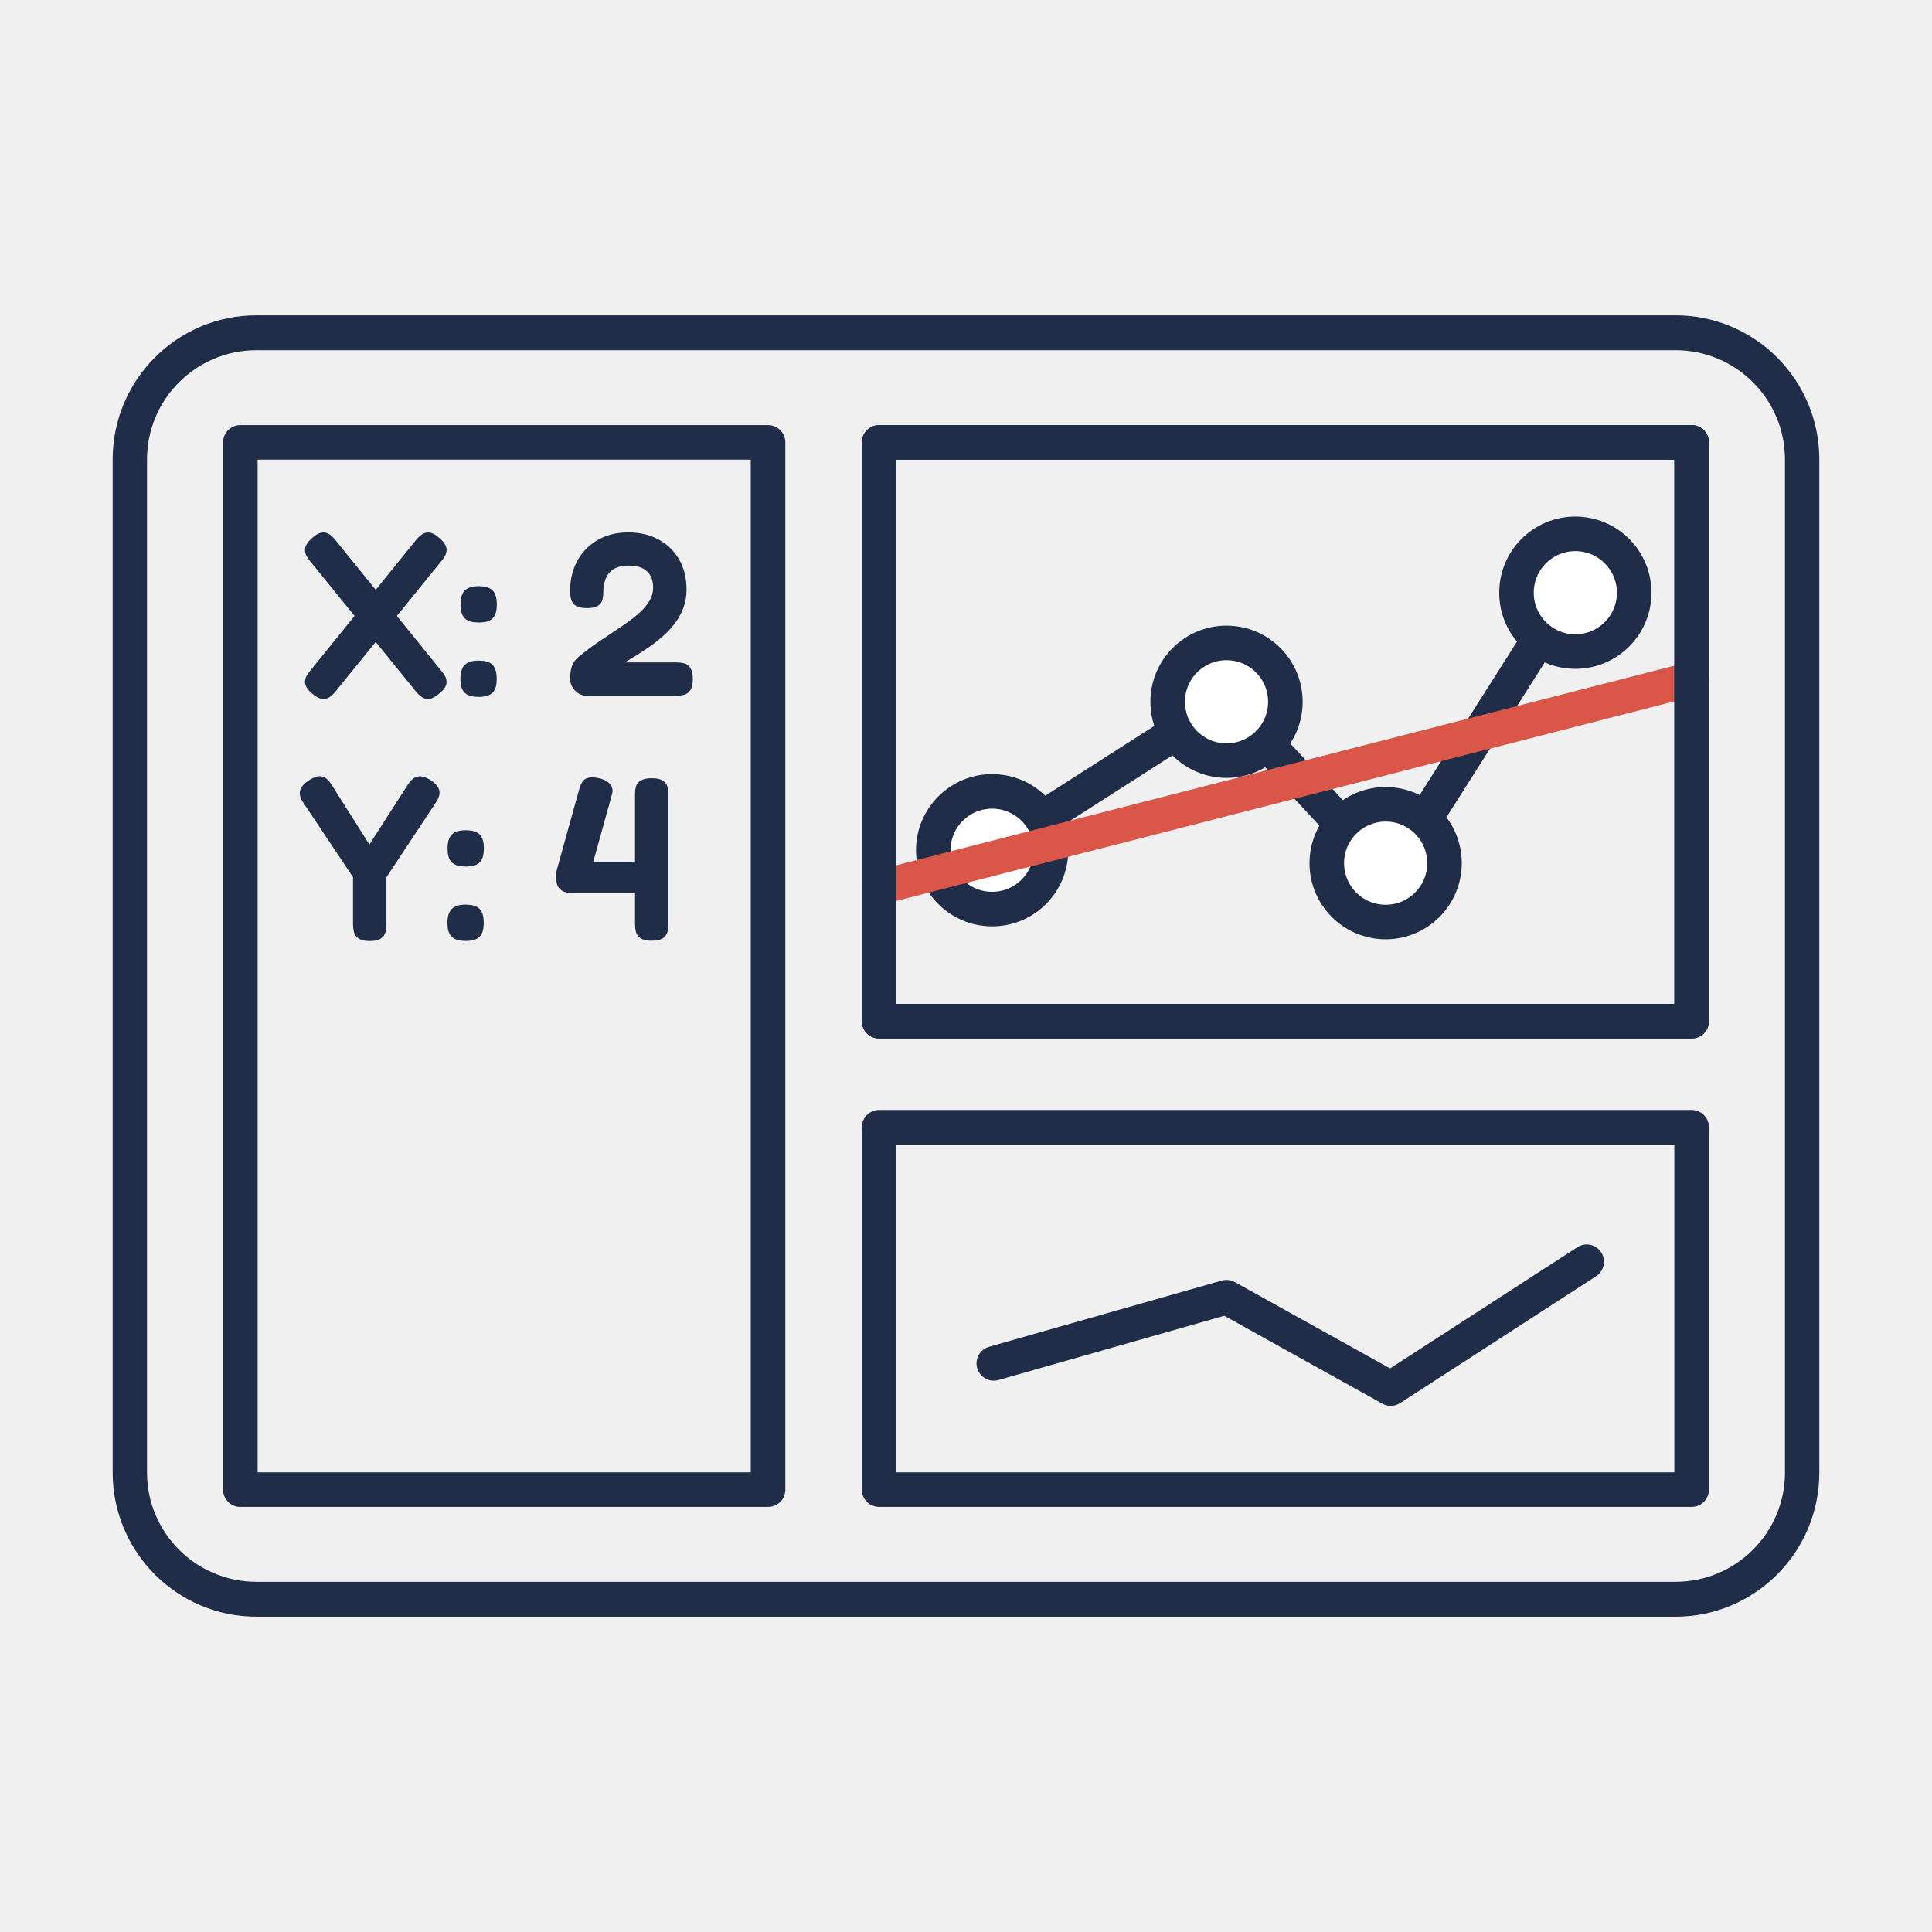
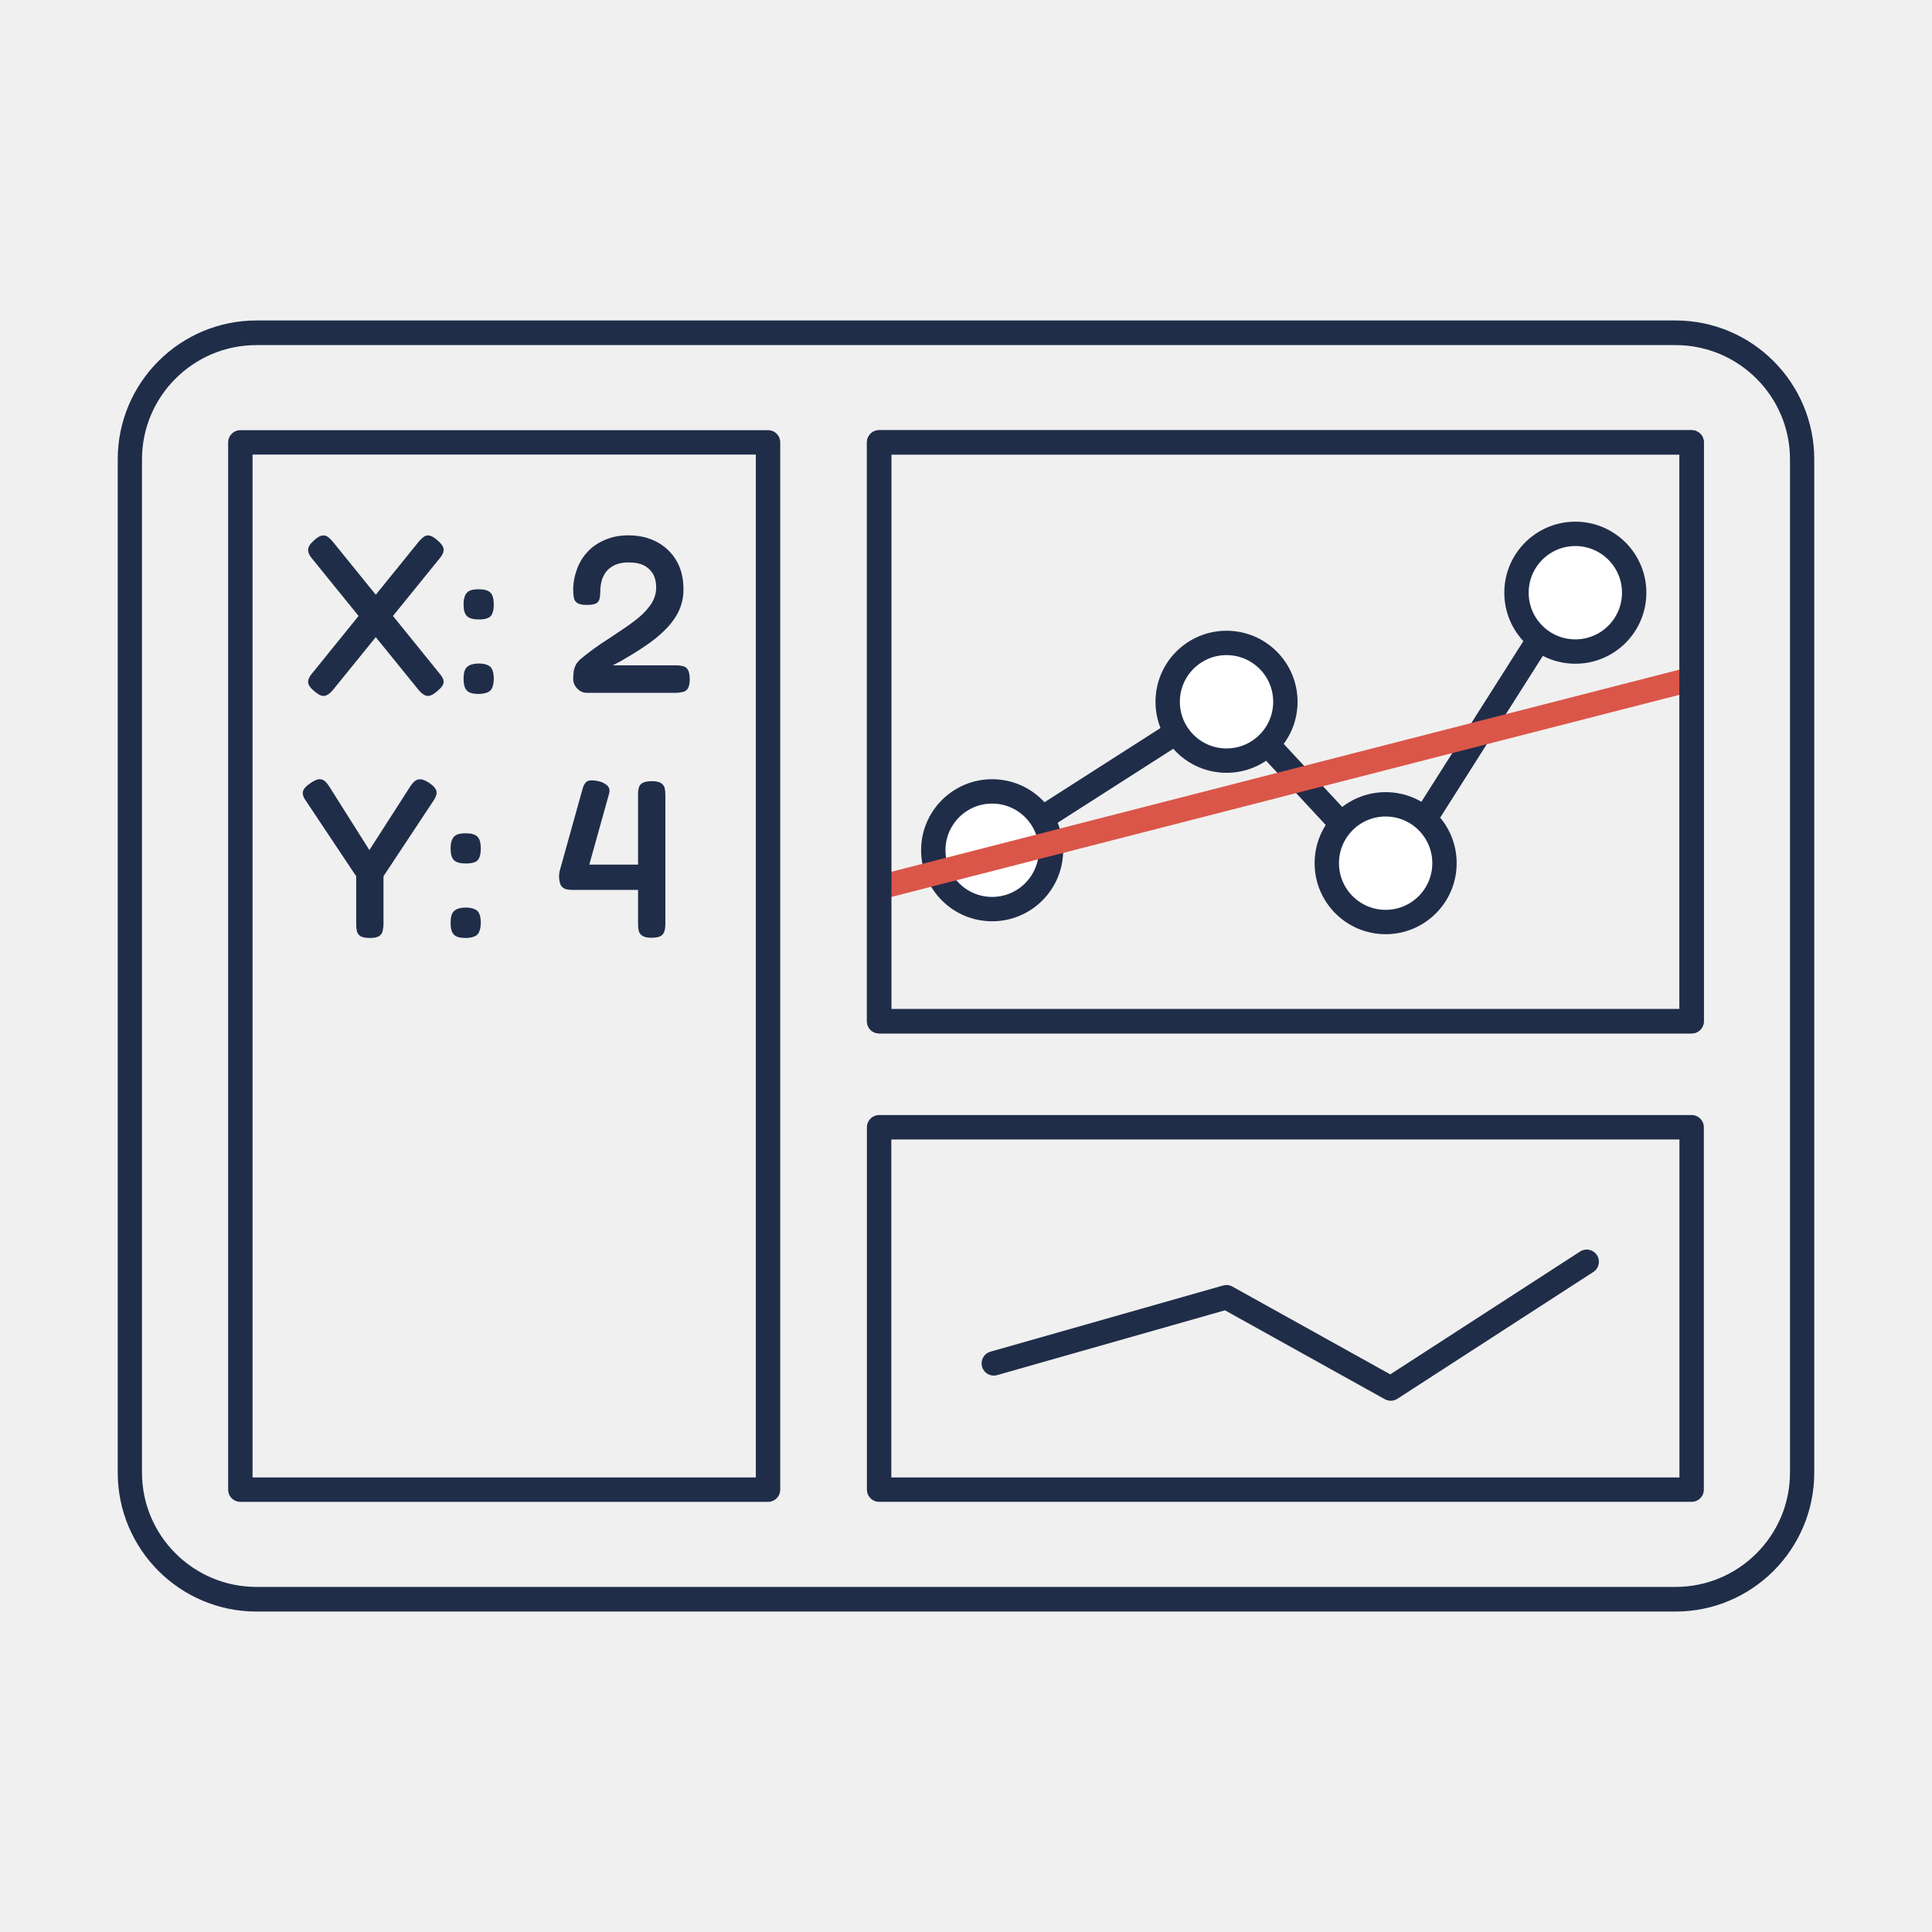
<svg xmlns="http://www.w3.org/2000/svg" width="100%" height="100%" viewBox="0 0 95 95" version="1.1" xml:space="preserve" style="fill-rule:evenodd;clip-rule:evenodd;stroke-linecap:round;stroke-linejoin:round;stroke-miterlimit:1;">
  <g transform="matrix(1,0,0,1,0.191845,-0.103352)">
-     <rect x="43.036" y="55.532" width="39.953" height="17.819" style="fill:none;stroke:rgb(32,45,73);stroke-width:1.7px;" />
-     <rect x="11.627" y="21.856" width="25.947" height="51.496" style="fill:none;stroke:rgb(32,45,73);stroke-width:1.7px;" />
+     <rect x="43.036" y="55.532" width="39.953" height="17.819" style="fill:none;stroke:rgb(32,45,73);stroke-width:1.2px;" />
+     <rect x="11.627" y="21.856" width="25.947" height="51.496" style="fill:none;stroke:rgb(32,45,73);stroke-width:1.2px;" />
    <g transform="matrix(0.596036,0,0,0.596036,34.6641,7.50662)">
      <g>
        <g>
          <g>
            <g transform="matrix(1,0,0,1,-0.005,10.2231)">
-               <path d="M23.375,47.495L42.713,35.123L56.124,49.572L71.487,25.366" style="fill:none;stroke:rgb(32,45,73);stroke-width:2.85px;stroke-linejoin:miter;" />
+               <path d="M23.375,47.495L42.713,35.123L56.124,49.572L71.487,25.366" style="fill:none;stroke:rgb(32,45,73);stroke-width:2.01px;stroke-linejoin:miter;" />
            </g>
            <g transform="matrix(1,0,0,1,46.9351,-13.3288)">
-               <circle cx="24.547" cy="49.805" r="4.855" style="fill:white;stroke:rgb(32,45,73);stroke-width:2.85px;stroke-linejoin:miter;" />
+               <circle cx="24.547" cy="49.805" r="4.855" style="fill:white;stroke:rgb(32,45,73);stroke-width:2.01px;stroke-linejoin:miter;" />
            </g>
            <g transform="matrix(1,0,0,1,31.2863,8.98453)">
-               <circle cx="24.547" cy="49.805" r="4.855" style="fill:white;stroke:rgb(32,45,73);stroke-width:2.85px;stroke-linejoin:miter;" />
+               <circle cx="24.547" cy="49.805" r="4.855" style="fill:white;stroke:rgb(32,45,73);stroke-width:2.01px;stroke-linejoin:miter;" />
            </g>
            <g transform="matrix(1,0,0,1,18.1595,-4.33079)">
-               <circle cx="24.547" cy="49.805" r="4.855" style="fill:white;stroke:rgb(32,45,73);stroke-width:2.85px;stroke-linejoin:miter;" />
+               <circle cx="24.547" cy="49.805" r="4.855" style="fill:white;stroke:rgb(32,45,73);stroke-width:2.01px;stroke-linejoin:miter;" />
            </g>
            <g transform="matrix(1,0,0,1,-1.17722,7.91803)">
-               <circle cx="24.547" cy="49.805" r="4.855" style="fill:white;stroke:rgb(32,45,73);stroke-width:2.85px;stroke-linejoin:miter;" />
+               <circle cx="24.547" cy="49.805" r="4.855" style="fill:white;stroke:rgb(32,45,73);stroke-width:2.01px;stroke-linejoin:miter;" />
            </g>
          </g>
          <g transform="matrix(1,0,0,1,0.131037,52.5614)">
-             <path d="M23.375,47.495L42.571,42.035L56.124,49.572L72.29,39.11" style="fill:none;stroke:rgb(32,45,73);stroke-width:2.85px;" />
+             <path d="M23.375,47.495L42.571,42.035L56.124,49.572L72.29,39.11" style="fill:none;stroke:rgb(32,45,73);stroke-width:2.01px;" />
          </g>
          <g transform="matrix(1,0,0,1,-0.005,7.22306)">
-             <path d="M14.051,53.575L81.083,36.379" style="fill:none;stroke:rgb(218,86,73);stroke-width:2.85px;stroke-linejoin:miter;" />
+             <path d="M14.051,53.575L81.083,36.379" style="fill:none;stroke:rgb(218,86,73);stroke-width:2.01px;stroke-linejoin:miter;" />
          </g>
        </g>
        <g transform="matrix(1,0,0,1,-0.005,10.2231)">
-           <rect x="14.051" y="13.851" width="67.032" height="47.755" style="fill:none;stroke:rgb(32,45,73);stroke-width:2.85px;" />
+           <rect x="14.051" y="13.851" width="67.032" height="47.755" style="fill:none;stroke:rgb(32,45,73);stroke-width:2.01px;" />
        </g>
        <g transform="matrix(1,0,0,1,-0.005,10.2231)">
-           <rect x="14.051" y="13.851" width="67.032" height="47.755" style="fill:none;stroke:rgb(32,45,73);stroke-width:2.85px;" />
+           <rect x="14.051" y="13.851" width="67.032" height="47.755" style="fill:none;stroke:rgb(32,45,73);stroke-width:2.01px;" />
        </g>
      </g>
    </g>
    <g transform="matrix(1,0,0,1,2.84705,4.65174)">
-       <path d="M18.469,29.437C18.337,29.547 18.221,29.619 18.122,29.654C18.023,29.689 17.928,29.682 17.836,29.632C17.745,29.583 17.644,29.494 17.534,29.365L12.342,22.969C12.184,22.789 12.106,22.63 12.108,22.49C12.11,22.351 12.206,22.197 12.397,22.028C12.529,21.911 12.644,21.836 12.743,21.803C12.842,21.77 12.939,21.777 13.032,21.825C13.126,21.872 13.225,21.962 13.332,22.094L18.524,28.507C18.689,28.691 18.771,28.85 18.771,28.986C18.771,29.121 18.67,29.272 18.469,29.437ZM12.402,29.437C12.208,29.272 12.11,29.121 12.108,28.986C12.106,28.85 12.186,28.691 12.347,28.507L17.539,22.094C17.649,21.962 17.75,21.872 17.842,21.825C17.933,21.777 18.03,21.77 18.131,21.803C18.231,21.836 18.346,21.911 18.474,22.028C18.672,22.197 18.771,22.351 18.771,22.49C18.771,22.63 18.691,22.789 18.529,22.969L13.337,29.365C13.231,29.494 13.131,29.583 13.038,29.632C12.944,29.682 12.848,29.689 12.749,29.654C12.65,29.619 12.534,29.547 12.402,29.437Z" style="fill:rgb(32,45,73);fill-rule:nonzero;stroke:rgb(32,45,73);stroke-width:0.3px;stroke-linecap:butt;stroke-miterlimit:2;" />
-       <path d="M20.498,25.911C20.223,25.911 20.031,25.857 19.921,25.749C19.811,25.641 19.756,25.453 19.756,25.185C19.756,24.995 19.78,24.844 19.827,24.734C19.875,24.624 19.954,24.545 20.064,24.498C20.174,24.45 20.32,24.426 20.504,24.426C20.779,24.426 20.97,24.481 21.079,24.591C21.187,24.701 21.241,24.896 21.241,25.174C21.241,25.354 21.218,25.499 21.172,25.609C21.126,25.719 21.049,25.797 20.941,25.843C20.833,25.888 20.685,25.911 20.498,25.911ZM20.493,29.569C20.218,29.569 20.025,29.515 19.915,29.407C19.805,29.298 19.75,29.11 19.75,28.843C19.75,28.652 19.774,28.503 19.822,28.395C19.869,28.286 19.948,28.208 20.058,28.158C20.168,28.109 20.315,28.084 20.498,28.084C20.773,28.084 20.965,28.139 21.073,28.249C21.181,28.359 21.235,28.553 21.235,28.832C21.235,29.015 21.212,29.161 21.167,29.269C21.121,29.377 21.044,29.454 20.936,29.5C20.827,29.546 20.68,29.569 20.493,29.569Z" style="fill:rgb(32,45,73);fill-rule:nonzero;stroke:rgb(32,45,73);stroke-width:0.3px;stroke-linecap:butt;stroke-miterlimit:2;" />
-       <path d="M25.806,29.514C25.633,29.514 25.48,29.445 25.347,29.308C25.213,29.17 25.146,29.011 25.146,28.832C25.146,28.714 25.153,28.601 25.168,28.491C25.182,28.381 25.215,28.274 25.264,28.169C25.314,28.065 25.391,27.966 25.498,27.875C25.831,27.596 26.173,27.339 26.524,27.105C26.874,26.87 27.21,26.646 27.533,26.431C27.855,26.217 28.144,26.002 28.399,25.788C28.654,25.573 28.856,25.347 29.004,25.108C29.153,24.87 29.227,24.61 29.227,24.327C29.227,24.104 29.181,23.9 29.089,23.717C28.998,23.533 28.852,23.387 28.652,23.277C28.452,23.167 28.189,23.112 27.863,23.112C27.635,23.112 27.436,23.144 27.263,23.208C27.091,23.272 26.947,23.367 26.832,23.491C26.716,23.616 26.628,23.768 26.568,23.948C26.507,24.127 26.477,24.331 26.477,24.558C26.477,24.683 26.466,24.794 26.444,24.891C26.422,24.988 26.365,25.064 26.273,25.119C26.182,25.174 26.026,25.202 25.806,25.202C25.586,25.202 25.43,25.168 25.338,25.1C25.247,25.032 25.192,24.942 25.173,24.831C25.155,24.719 25.146,24.6 25.146,24.476C25.146,24.109 25.206,23.763 25.327,23.436C25.448,23.11 25.626,22.823 25.861,22.576C26.095,22.328 26.38,22.134 26.713,21.993C27.047,21.851 27.426,21.781 27.852,21.781C28.387,21.781 28.858,21.89 29.265,22.108C29.672,22.326 29.991,22.634 30.222,23.032C30.453,23.43 30.569,23.902 30.569,24.448C30.569,24.734 30.525,25.002 30.437,25.251C30.349,25.501 30.227,25.733 30.071,25.95C29.915,26.166 29.736,26.367 29.535,26.552C29.333,26.737 29.118,26.911 28.889,27.075C28.659,27.238 28.427,27.392 28.193,27.537C27.958,27.681 27.731,27.82 27.511,27.952L27.087,28.172L30.217,28.172C30.341,28.172 30.454,28.185 30.555,28.21C30.656,28.236 30.735,28.296 30.792,28.392C30.848,28.487 30.877,28.641 30.877,28.854C30.877,29.055 30.847,29.204 30.786,29.299C30.726,29.395 30.644,29.454 30.541,29.478C30.439,29.502 30.323,29.514 30.195,29.514L25.806,29.514Z" style="fill:rgb(32,45,73);fill-rule:nonzero;stroke:rgb(32,45,73);stroke-width:0.3px;stroke-linecap:butt;stroke-miterlimit:2;" />
-       <path d="M18.073,33.951C18.282,34.098 18.397,34.237 18.419,34.369C18.441,34.501 18.39,34.657 18.265,34.837L15.812,38.544L15.812,40.909C15.812,41.03 15.799,41.141 15.774,41.242C15.748,41.342 15.689,41.423 15.595,41.484C15.502,41.544 15.35,41.574 15.141,41.574C14.932,41.574 14.781,41.544 14.688,41.484C14.594,41.423 14.534,41.341 14.509,41.236C14.483,41.132 14.47,41.015 14.47,40.887L14.47,38.538L12.006,34.848C11.878,34.664 11.829,34.506 11.861,34.372C11.892,34.238 12.01,34.102 12.215,33.962C12.366,33.86 12.493,33.798 12.598,33.778C12.702,33.758 12.798,33.776 12.886,33.833C12.974,33.89 13.059,33.986 13.139,34.122L15.125,37.257L17.138,34.122C17.226,33.986 17.312,33.891 17.396,33.836C17.481,33.781 17.577,33.762 17.685,33.781C17.793,33.799 17.922,33.856 18.073,33.951Z" style="fill:rgb(32,45,73);fill-rule:nonzero;stroke:rgb(32,45,73);stroke-width:0.3px;stroke-linecap:butt;stroke-miterlimit:2;" />
-       <path d="M19.86,37.911C19.585,37.911 19.393,37.857 19.283,37.749C19.173,37.641 19.118,37.453 19.118,37.185C19.118,36.995 19.142,36.844 19.189,36.734C19.237,36.624 19.316,36.545 19.426,36.498C19.536,36.45 19.682,36.426 19.866,36.426C20.141,36.426 20.332,36.481 20.441,36.591C20.549,36.701 20.603,36.896 20.603,37.174C20.603,37.354 20.58,37.499 20.534,37.609C20.488,37.719 20.411,37.797 20.303,37.843C20.195,37.888 20.047,37.911 19.86,37.911ZM19.855,41.569C19.58,41.569 19.387,41.515 19.277,41.407C19.167,41.298 19.112,41.11 19.112,40.843C19.112,40.652 19.136,40.503 19.184,40.395C19.231,40.286 19.31,40.208 19.42,40.158C19.53,40.109 19.677,40.084 19.86,40.084C20.135,40.084 20.327,40.139 20.435,40.249C20.543,40.359 20.597,40.553 20.597,40.832C20.597,41.015 20.574,41.161 20.529,41.269C20.483,41.377 20.406,41.454 20.298,41.5C20.189,41.546 20.042,41.569 19.855,41.569Z" style="fill:rgb(32,45,73);fill-rule:nonzero;stroke:rgb(32,45,73);stroke-width:0.3px;stroke-linecap:butt;stroke-miterlimit:2;" />
-       <path d="M28.996,41.558C28.79,41.558 28.641,41.528 28.548,41.467C28.454,41.407 28.395,41.325 28.372,41.222C28.348,41.12 28.336,41.008 28.336,40.887L28.336,39.215L25.118,39.215C24.917,39.215 24.768,39.184 24.673,39.121C24.577,39.059 24.517,38.976 24.491,38.874C24.466,38.771 24.453,38.661 24.453,38.544C24.453,38.485 24.456,38.435 24.461,38.393C24.467,38.35 24.475,38.307 24.486,38.263L25.569,34.364C25.639,34.085 25.732,33.919 25.85,33.866C25.967,33.813 26.145,33.812 26.383,33.863C26.578,33.907 26.724,33.98 26.823,34.081C26.922,34.181 26.952,34.309 26.911,34.463L25.938,37.972L28.336,37.972L28.336,34.479C28.336,34.366 28.349,34.264 28.374,34.174C28.4,34.084 28.461,34.011 28.559,33.954C28.656,33.897 28.809,33.869 29.018,33.869C29.223,33.869 29.373,33.899 29.466,33.96C29.56,34.02 29.618,34.101 29.642,34.202C29.666,34.302 29.678,34.415 29.678,34.54L29.678,40.903C29.678,41.024 29.664,41.135 29.637,41.236C29.609,41.337 29.549,41.416 29.455,41.473C29.362,41.529 29.208,41.558 28.996,41.558Z" style="fill:rgb(32,45,73);fill-rule:nonzero;stroke:rgb(32,45,73);stroke-width:0.3px;stroke-linecap:butt;stroke-miterlimit:2;" />
+       <g transform="matrix(11,0,0,11,11.6268,29.4533)">
+         <path d="M0.622,-0.002C0.61,0.008 0.6,0.015 0.591,0.018C0.582,0.021 0.573,0.021 0.565,0.016C0.556,0.012 0.547,0.004 0.537,-0.008L0.065,-0.59C0.051,-0.606 0.044,-0.62 0.044,-0.633C0.044,-0.646 0.053,-0.66 0.07,-0.675C0.082,-0.686 0.092,-0.693 0.102,-0.696C0.111,-0.699 0.119,-0.698 0.128,-0.694C0.136,-0.689 0.145,-0.681 0.155,-0.669L0.627,-0.086C0.642,-0.069 0.65,-0.055 0.65,-0.043C0.65,-0.03 0.64,-0.017 0.622,-0.002ZM0.071,-0.002C0.053,-0.017 0.044,-0.03 0.044,-0.043C0.044,-0.055 0.051,-0.069 0.066,-0.086L0.538,-0.669C0.548,-0.681 0.557,-0.689 0.565,-0.694C0.573,-0.698 0.582,-0.699 0.591,-0.696C0.6,-0.693 0.611,-0.686 0.623,-0.675C0.641,-0.66 0.65,-0.646 0.65,-0.633C0.65,-0.62 0.642,-0.606 0.628,-0.59L0.156,-0.008C0.146,0.004 0.137,0.012 0.128,0.016C0.12,0.021 0.111,0.021 0.102,0.018C0.093,0.015 0.083,0.008 0.071,-0.002Z" style="fill:rgb(32,45,73);fill-rule:nonzero;" />
+       </g>
+       <g transform="matrix(11,0,0,11,19.2828,29.4533)">
+         <path d="M0.111,-0.322C0.086,-0.322 0.068,-0.327 0.058,-0.337C0.048,-0.347 0.043,-0.364 0.043,-0.388C0.043,-0.405 0.045,-0.419 0.05,-0.429C0.054,-0.439 0.061,-0.446 0.071,-0.451C0.081,-0.455 0.094,-0.457 0.111,-0.457C0.136,-0.457 0.153,-0.452 0.163,-0.442C0.173,-0.432 0.178,-0.414 0.178,-0.389C0.178,-0.373 0.176,-0.36 0.172,-0.35C0.168,-0.339 0.161,-0.332 0.151,-0.328C0.141,-0.324 0.128,-0.322 0.111,-0.322ZM0.11,0.011C0.085,0.011 0.067,0.006 0.058,-0.004C0.048,-0.014 0.043,-0.031 0.043,-0.056C0.043,-0.073 0.045,-0.086 0.049,-0.096C0.053,-0.106 0.061,-0.113 0.071,-0.118C0.081,-0.122 0.094,-0.125 0.111,-0.125C0.135,-0.125 0.153,-0.119 0.163,-0.11C0.173,-0.099 0.178,-0.082 0.178,-0.057C0.178,-0.04 0.175,-0.027 0.171,-0.017C0.167,-0.007 0.16,0 0.15,0.004C0.14,0.008 0.127,0.011 0.11,0.011Z" style="fill:rgb(32,45,73);fill-rule:nonzero;" />
+       </g>
+       <g transform="matrix(11,0,0,11,24.7608,29.4533)">
+         <path d="M0.095,0.006C0.079,0.006 0.065,-0.001 0.053,-0.013C0.041,-0.026 0.035,-0.04 0.035,-0.057C0.035,-0.067 0.036,-0.078 0.037,-0.088C0.038,-0.098 0.041,-0.107 0.046,-0.117C0.05,-0.126 0.057,-0.135 0.067,-0.144C0.097,-0.169 0.128,-0.192 0.16,-0.214C0.192,-0.235 0.223,-0.255 0.252,-0.275C0.281,-0.294 0.308,-0.314 0.331,-0.333C0.354,-0.353 0.372,-0.373 0.386,-0.395C0.399,-0.417 0.406,-0.44 0.406,-0.466C0.406,-0.486 0.402,-0.505 0.394,-0.522C0.385,-0.538 0.372,-0.552 0.354,-0.562C0.336,-0.572 0.312,-0.577 0.282,-0.577C0.261,-0.577 0.243,-0.574 0.228,-0.568C0.212,-0.562 0.199,-0.553 0.188,-0.542C0.178,-0.531 0.17,-0.517 0.164,-0.501C0.159,-0.484 0.156,-0.466 0.156,-0.445C0.156,-0.434 0.155,-0.424 0.153,-0.415C0.151,-0.406 0.146,-0.399 0.138,-0.394C0.129,-0.389 0.115,-0.387 0.095,-0.387C0.075,-0.387 0.061,-0.39 0.053,-0.396C0.044,-0.402 0.039,-0.41 0.038,-0.42C0.036,-0.43 0.035,-0.441 0.035,-0.453C0.035,-0.486 0.041,-0.517 0.052,-0.547C0.063,-0.577 0.079,-0.603 0.1,-0.625C0.121,-0.648 0.147,-0.665 0.178,-0.678C0.208,-0.691 0.242,-0.698 0.281,-0.698C0.33,-0.698 0.373,-0.688 0.41,-0.668C0.447,-0.648 0.476,-0.62 0.497,-0.584C0.518,-0.548 0.528,-0.505 0.528,-0.455C0.528,-0.429 0.524,-0.405 0.516,-0.382C0.508,-0.359 0.497,-0.338 0.483,-0.319C0.469,-0.299 0.452,-0.281 0.434,-0.264C0.416,-0.247 0.396,-0.231 0.375,-0.216C0.354,-0.201 0.333,-0.187 0.312,-0.174C0.291,-0.161 0.27,-0.149 0.25,-0.137L0.212,-0.117L0.496,-0.117C0.507,-0.117 0.518,-0.115 0.527,-0.113C0.536,-0.111 0.543,-0.105 0.548,-0.097C0.553,-0.088 0.556,-0.074 0.556,-0.055C0.556,-0.036 0.553,-0.023 0.548,-0.014C0.542,-0.005 0.535,0 0.526,0.002C0.516,0.004 0.506,0.006 0.494,0.006L0.095,0.006Z" style="fill:rgb(32,45,73);fill-rule:nonzero;" />
+       </g>
+       <g transform="matrix(11,0,0,11,11.6268,41.4533)">
+         <path d="M0.586,-0.682C0.605,-0.669 0.616,-0.656 0.618,-0.644C0.62,-0.632 0.615,-0.618 0.604,-0.602L0.381,-0.265L0.381,-0.05C0.381,-0.039 0.379,-0.028 0.377,-0.019C0.375,-0.01 0.369,-0.003 0.361,0.003C0.352,0.008 0.339,0.011 0.32,0.011C0.301,0.011 0.287,0.008 0.278,0.003C0.27,-0.003 0.264,-0.01 0.262,-0.02C0.26,-0.029 0.259,-0.04 0.259,-0.052L0.259,-0.265L0.035,-0.601C0.023,-0.617 0.018,-0.632 0.021,-0.644C0.024,-0.656 0.035,-0.668 0.054,-0.681C0.067,-0.69 0.079,-0.696 0.088,-0.698C0.098,-0.7 0.107,-0.698 0.115,-0.693C0.123,-0.688 0.13,-0.679 0.138,-0.667L0.318,-0.382L0.501,-0.667C0.509,-0.679 0.517,-0.688 0.525,-0.693C0.532,-0.698 0.541,-0.699 0.551,-0.698C0.561,-0.696 0.572,-0.691 0.586,-0.682Z" style="fill:rgb(32,45,73);fill-rule:nonzero;" />
+       </g>
+       <g transform="matrix(11,0,0,11,18.6448,41.4533)">
+         <path d="M0.111,-0.322C0.086,-0.322 0.068,-0.327 0.058,-0.337C0.048,-0.347 0.043,-0.364 0.043,-0.388C0.043,-0.405 0.045,-0.419 0.05,-0.429C0.054,-0.439 0.061,-0.446 0.071,-0.451C0.081,-0.455 0.094,-0.457 0.111,-0.457C0.136,-0.457 0.153,-0.452 0.163,-0.442C0.173,-0.432 0.178,-0.414 0.178,-0.389C0.178,-0.373 0.176,-0.36 0.172,-0.35C0.168,-0.339 0.161,-0.332 0.151,-0.328C0.141,-0.324 0.128,-0.322 0.111,-0.322ZM0.11,0.011C0.085,0.011 0.067,0.006 0.058,-0.004C0.048,-0.014 0.043,-0.031 0.043,-0.056C0.043,-0.073 0.045,-0.086 0.049,-0.096C0.053,-0.106 0.061,-0.113 0.071,-0.118C0.081,-0.122 0.094,-0.125 0.111,-0.125C0.135,-0.125 0.153,-0.119 0.163,-0.11C0.173,-0.099 0.178,-0.082 0.178,-0.057C0.178,-0.04 0.175,-0.027 0.171,-0.017C0.167,-0.007 0.16,0 0.15,0.004C0.14,0.008 0.127,0.011 0.11,0.011Z" style="fill:rgb(32,45,73);fill-rule:nonzero;" />
+       </g>
+       <g transform="matrix(11,0,0,11,24.1228,41.4533)">
+         <path d="M0.443,0.01C0.424,0.01 0.411,0.007 0.402,0.001C0.394,-0.004 0.388,-0.012 0.386,-0.021C0.384,-0.03 0.383,-0.041 0.383,-0.052L0.383,-0.204L0.091,-0.204C0.072,-0.204 0.059,-0.206 0.05,-0.212C0.041,-0.218 0.036,-0.225 0.034,-0.235C0.031,-0.244 0.03,-0.254 0.03,-0.265C0.03,-0.27 0.03,-0.274 0.031,-0.278C0.031,-0.282 0.032,-0.286 0.033,-0.29L0.132,-0.645C0.138,-0.67 0.146,-0.685 0.157,-0.69C0.168,-0.695 0.184,-0.695 0.206,-0.69C0.223,-0.686 0.237,-0.679 0.246,-0.67C0.255,-0.661 0.257,-0.65 0.254,-0.636L0.165,-0.317L0.383,-0.317L0.383,-0.634C0.383,-0.644 0.384,-0.654 0.387,-0.662C0.389,-0.67 0.394,-0.677 0.403,-0.682C0.412,-0.687 0.426,-0.69 0.445,-0.69C0.464,-0.69 0.477,-0.687 0.486,-0.681C0.494,-0.676 0.5,-0.668 0.502,-0.659C0.504,-0.65 0.505,-0.64 0.505,-0.629L0.505,-0.05C0.505,-0.039 0.504,-0.029 0.501,-0.02C0.499,-0.011 0.493,-0.003 0.485,0.002C0.476,0.007 0.462,0.01 0.443,0.01Z" style="fill:rgb(32,45,73);fill-rule:nonzero;" />
+       </g>
    </g>
  </g>
  <g transform="matrix(1.05583,0,0,1.07212,-3.21659,6.85592)">
-     <path d="M86.975,14.676C86.975,11.47 84.333,8.868 81.077,8.868L14.992,8.868C11.737,8.868 9.094,11.47 9.094,14.676L9.094,61.144C9.094,64.35 11.737,66.953 14.992,66.953L81.077,66.953C84.333,66.953 86.975,64.35 86.975,61.144L86.975,14.676Z" style="fill:none;stroke:rgb(32,45,73);stroke-width:1.6px;stroke-linejoin:miter;" />
+     <path d="M86.975,14.676C86.975,11.47 84.333,8.868 81.077,8.868L14.992,8.868C11.737,8.868 9.094,11.47 9.094,14.676L9.094,61.144C9.094,64.35 11.737,66.953 14.992,66.953L81.077,66.953C84.333,66.953 86.975,64.35 86.975,61.144L86.975,14.676Z" style="fill:none;stroke:rgb(32,45,73);stroke-width:1.13px;stroke-linejoin:miter;" />
  </g>
</svg>
